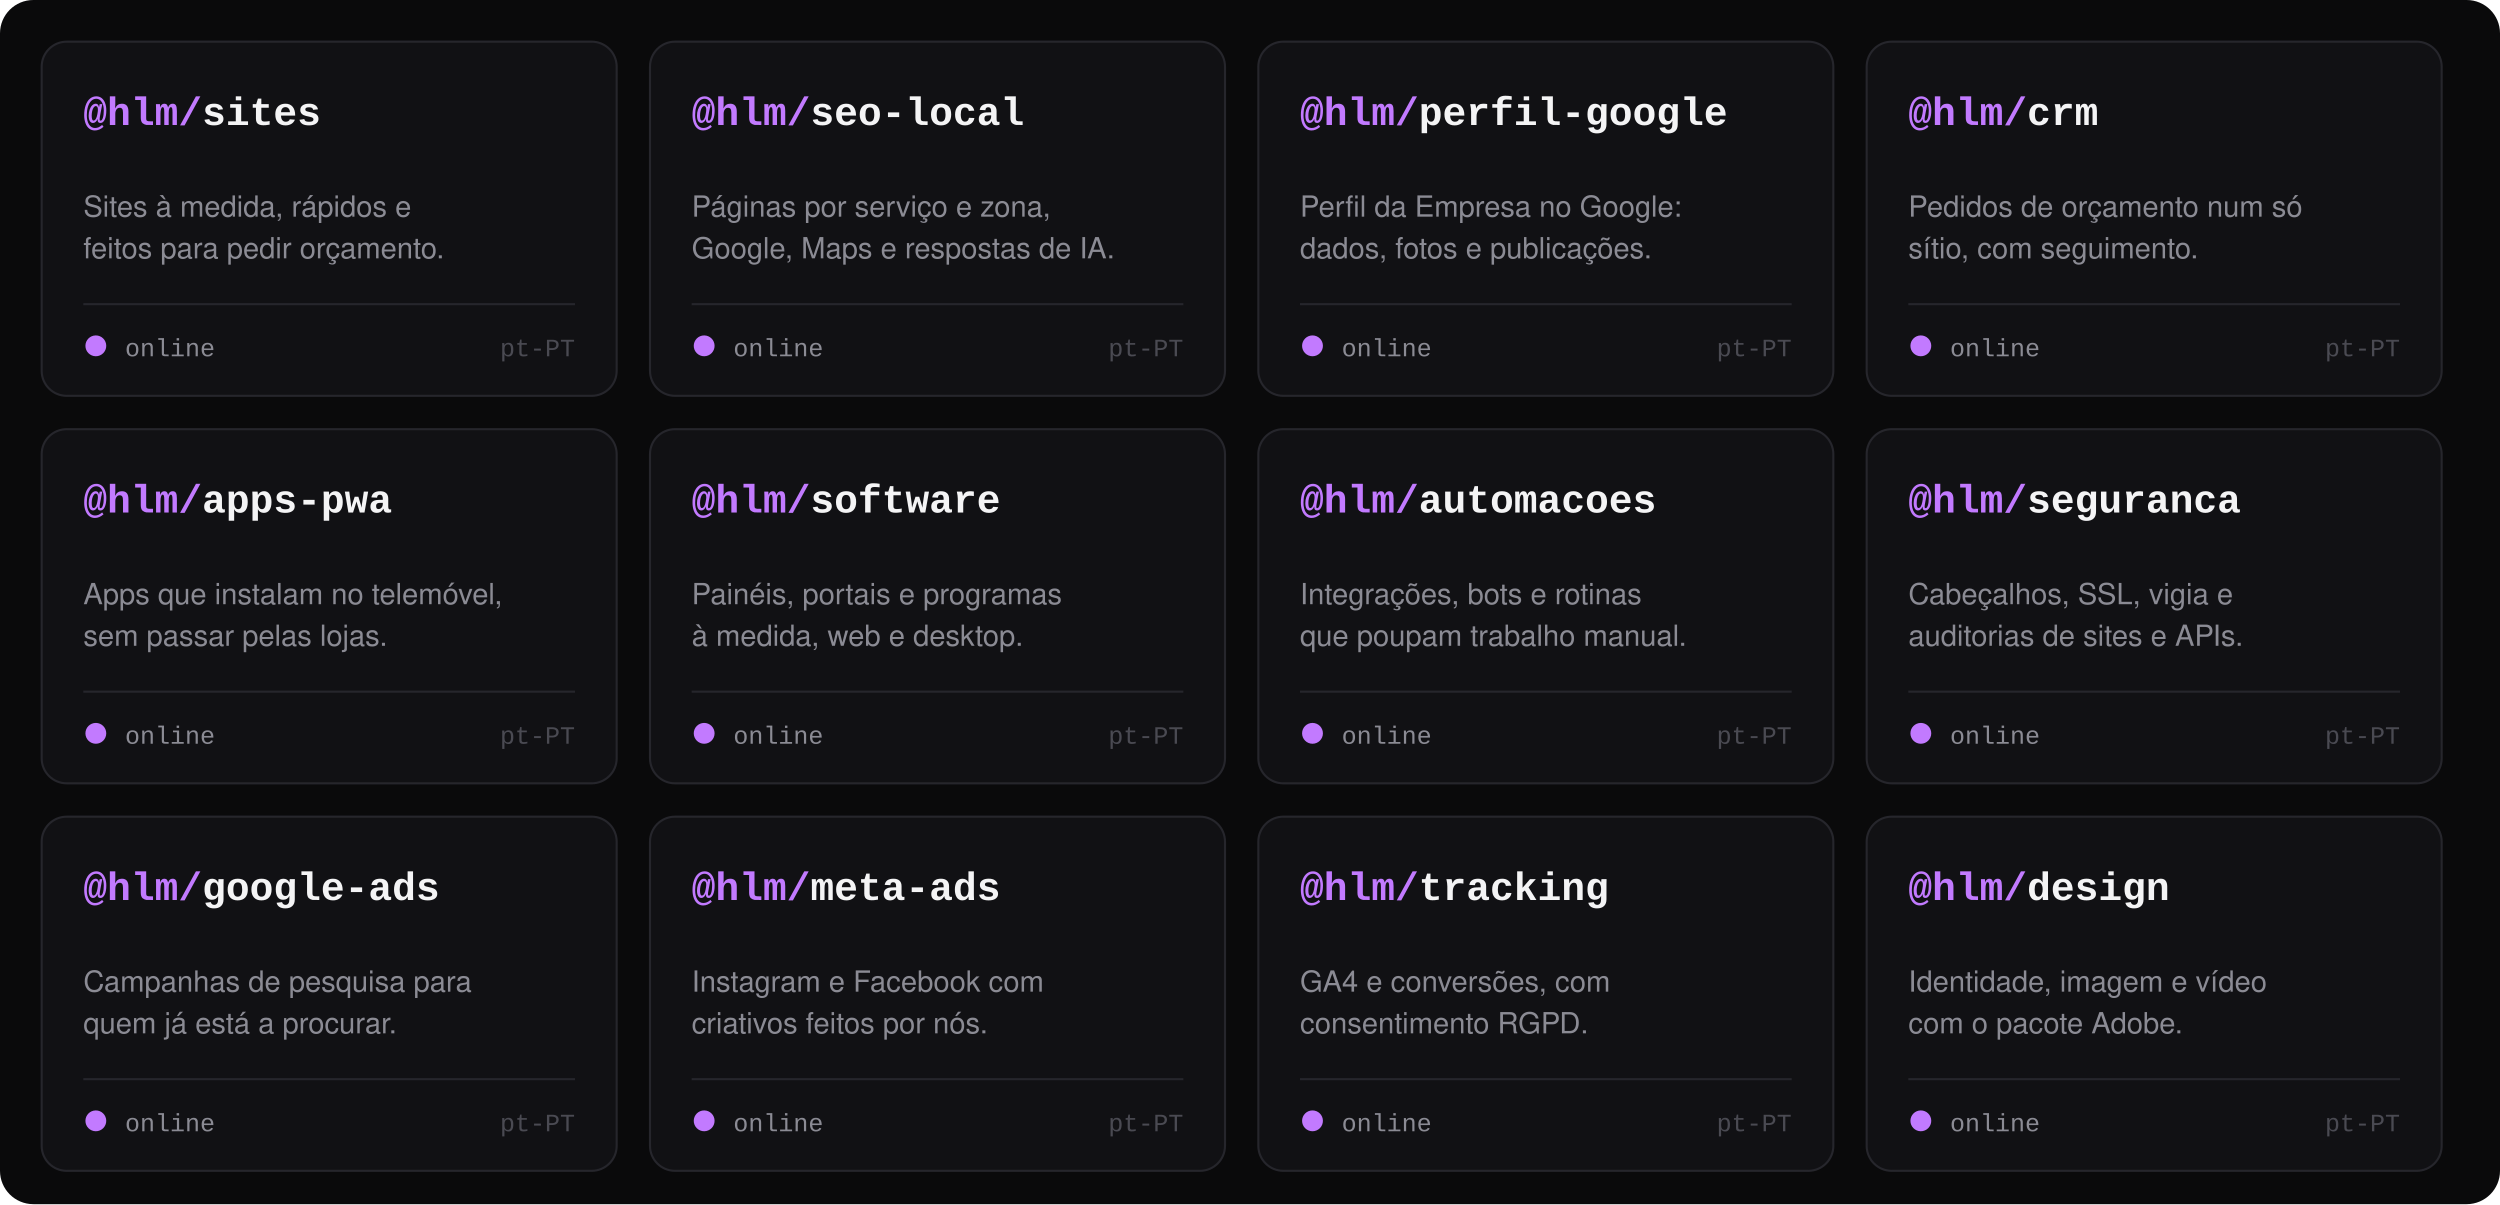
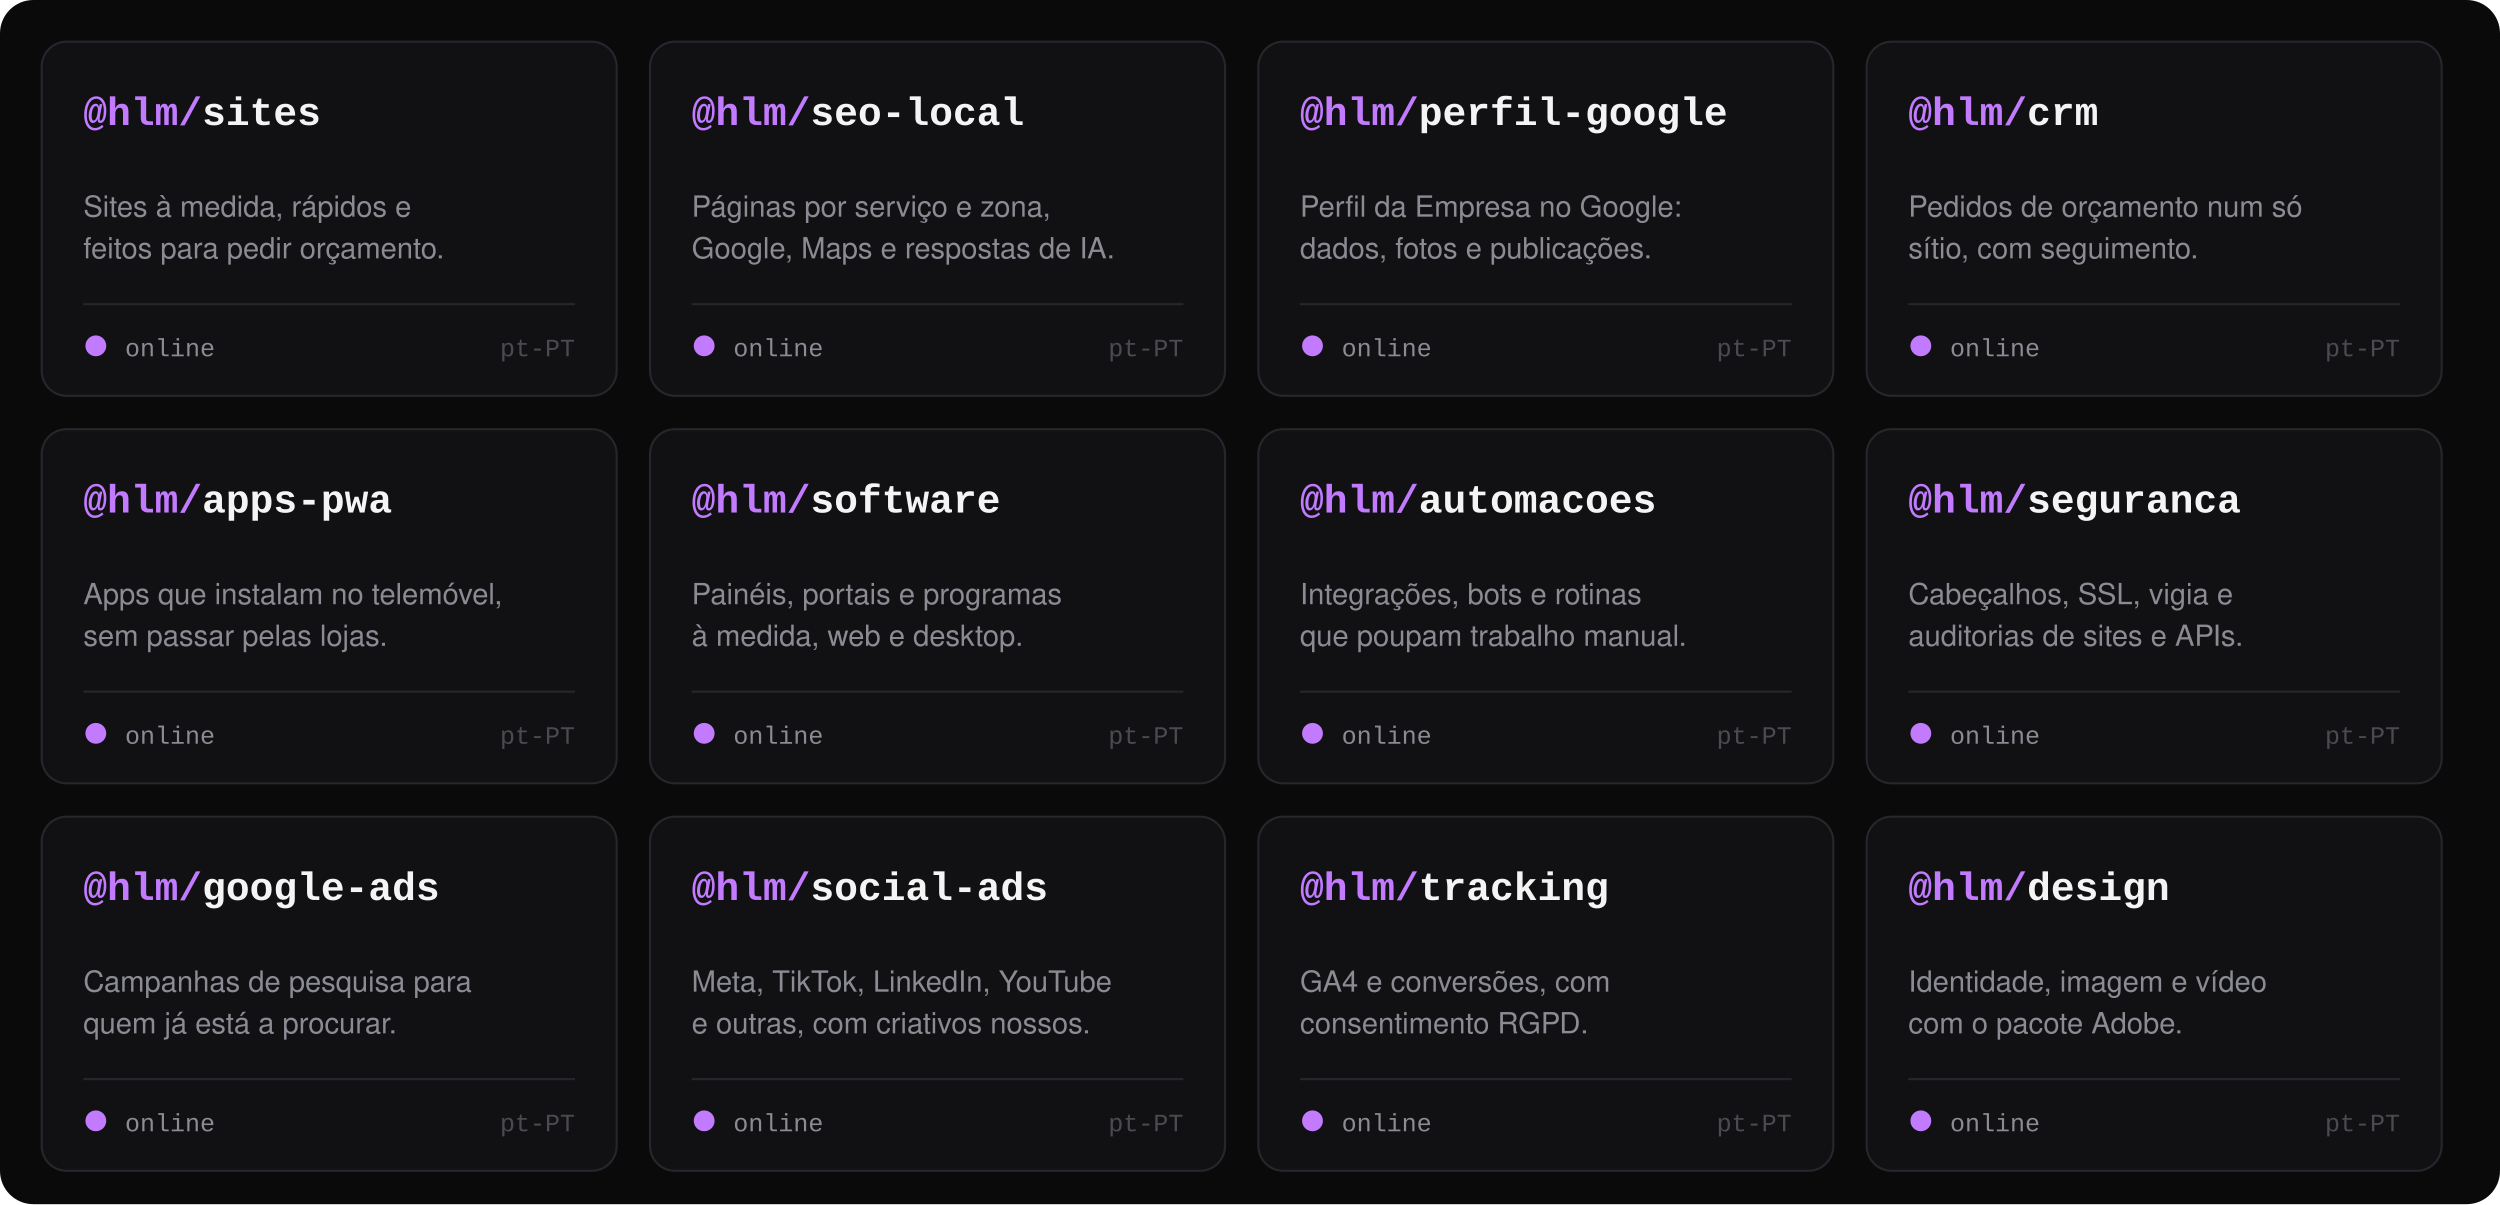
<svg xmlns="http://www.w3.org/2000/svg" width="1200" height="578" viewBox="0 0 1200 578">
  <style>.led{animation:lp 2s ease-in-out infinite}@keyframes lp{0%,100%{opacity:1}50%{opacity:.25}}@media (prefers-reduced-motion:reduce){*{animation:none!important;opacity:1!important}}</style>
  <rect width="1200" height="578" rx="16" fill="#0a0a0b" />
  <g transform="translate(20 20)">
    <rect width="276" height="170" rx="12" fill="#111114" stroke="#26262c" />
    <text x="20" y="40" font-family="'SF Mono',ui-monospace,SFMono-Regular,Menlo,Consolas,'Liberation Mono',monospace" font-size="19" font-weight="700" fill="#f4f4f5">
      <tspan fill="#c27aff">@hlm/</tspan>sites</text>
    <text x="20" y="84" font-family="'Helvetica Neue',Helvetica,Arial,sans-serif" font-size="14" fill="#8b8b94">Sites à medida, rápidos e</text>
    <text x="20" y="104" font-family="'Helvetica Neue',Helvetica,Arial,sans-serif" font-size="14" fill="#8b8b94">feitos para pedir orçamento.</text>
    <line x1="20" y1="126" x2="256" y2="126" stroke="#26262c" />
    <circle class="led" style="animation-delay:0.00s" cx="26" cy="146" r="5" fill="#c27aff" />
    <text x="40" y="151" font-family="'SF Mono',ui-monospace,SFMono-Regular,Menlo,Consolas,'Liberation Mono',monospace" font-size="12" fill="#8b8b94">online</text>
    <text x="256" y="151" text-anchor="end" font-family="'SF Mono',ui-monospace,SFMono-Regular,Menlo,Consolas,'Liberation Mono',monospace" font-size="12" fill="#4a4a52">pt-PT</text>
  </g>
  <g transform="translate(312 20)">
    <rect width="276" height="170" rx="12" fill="#111114" stroke="#26262c" />
    <text x="20" y="40" font-family="'SF Mono',ui-monospace,SFMono-Regular,Menlo,Consolas,'Liberation Mono',monospace" font-size="19" font-weight="700" fill="#f4f4f5">
      <tspan fill="#c27aff">@hlm/</tspan>seo-local</text>
    <text x="20" y="84" font-family="'Helvetica Neue',Helvetica,Arial,sans-serif" font-size="14" fill="#8b8b94">Páginas por serviço e zona,</text>
    <text x="20" y="104" font-family="'Helvetica Neue',Helvetica,Arial,sans-serif" font-size="14" fill="#8b8b94">Google, Maps e respostas de IA.</text>
    <line x1="20" y1="126" x2="256" y2="126" stroke="#26262c" />
    <circle class="led" style="animation-delay:0.25s" cx="26" cy="146" r="5" fill="#c27aff" />
    <text x="40" y="151" font-family="'SF Mono',ui-monospace,SFMono-Regular,Menlo,Consolas,'Liberation Mono',monospace" font-size="12" fill="#8b8b94">online</text>
    <text x="256" y="151" text-anchor="end" font-family="'SF Mono',ui-monospace,SFMono-Regular,Menlo,Consolas,'Liberation Mono',monospace" font-size="12" fill="#4a4a52">pt-PT</text>
  </g>
  <g transform="translate(604 20)">
    <rect width="276" height="170" rx="12" fill="#111114" stroke="#26262c" />
    <text x="20" y="40" font-family="'SF Mono',ui-monospace,SFMono-Regular,Menlo,Consolas,'Liberation Mono',monospace" font-size="19" font-weight="700" fill="#f4f4f5">
      <tspan fill="#c27aff">@hlm/</tspan>perfil-google</text>
    <text x="20" y="84" font-family="'Helvetica Neue',Helvetica,Arial,sans-serif" font-size="14" fill="#8b8b94">Perfil da Empresa no Google:</text>
    <text x="20" y="104" font-family="'Helvetica Neue',Helvetica,Arial,sans-serif" font-size="14" fill="#8b8b94">dados, fotos e publicações.</text>
    <line x1="20" y1="126" x2="256" y2="126" stroke="#26262c" />
    <circle class="led" style="animation-delay:0.50s" cx="26" cy="146" r="5" fill="#c27aff" />
    <text x="40" y="151" font-family="'SF Mono',ui-monospace,SFMono-Regular,Menlo,Consolas,'Liberation Mono',monospace" font-size="12" fill="#8b8b94">online</text>
    <text x="256" y="151" text-anchor="end" font-family="'SF Mono',ui-monospace,SFMono-Regular,Menlo,Consolas,'Liberation Mono',monospace" font-size="12" fill="#4a4a52">pt-PT</text>
  </g>
  <g transform="translate(896 20)">
    <rect width="276" height="170" rx="12" fill="#111114" stroke="#26262c" />
    <text x="20" y="40" font-family="'SF Mono',ui-monospace,SFMono-Regular,Menlo,Consolas,'Liberation Mono',monospace" font-size="19" font-weight="700" fill="#f4f4f5">
      <tspan fill="#c27aff">@hlm/</tspan>crm</text>
    <text x="20" y="84" font-family="'Helvetica Neue',Helvetica,Arial,sans-serif" font-size="14" fill="#8b8b94">Pedidos de orçamento num só</text>
    <text x="20" y="104" font-family="'Helvetica Neue',Helvetica,Arial,sans-serif" font-size="14" fill="#8b8b94">sítio, com seguimento.</text>
    <line x1="20" y1="126" x2="256" y2="126" stroke="#26262c" />
    <circle class="led" style="animation-delay:0.75s" cx="26" cy="146" r="5" fill="#c27aff" />
    <text x="40" y="151" font-family="'SF Mono',ui-monospace,SFMono-Regular,Menlo,Consolas,'Liberation Mono',monospace" font-size="12" fill="#8b8b94">online</text>
    <text x="256" y="151" text-anchor="end" font-family="'SF Mono',ui-monospace,SFMono-Regular,Menlo,Consolas,'Liberation Mono',monospace" font-size="12" fill="#4a4a52">pt-PT</text>
  </g>
  <g transform="translate(20 206)">
    <rect width="276" height="170" rx="12" fill="#111114" stroke="#26262c" />
    <text x="20" y="40" font-family="'SF Mono',ui-monospace,SFMono-Regular,Menlo,Consolas,'Liberation Mono',monospace" font-size="19" font-weight="700" fill="#f4f4f5">
      <tspan fill="#c27aff">@hlm/</tspan>apps-pwa</text>
    <text x="20" y="84" font-family="'Helvetica Neue',Helvetica,Arial,sans-serif" font-size="14" fill="#8b8b94">Apps que instalam no telemóvel,</text>
    <text x="20" y="104" font-family="'Helvetica Neue',Helvetica,Arial,sans-serif" font-size="14" fill="#8b8b94">sem passar pelas lojas.</text>
    <line x1="20" y1="126" x2="256" y2="126" stroke="#26262c" />
    <circle class="led" style="animation-delay:1.00s" cx="26" cy="146" r="5" fill="#c27aff" />
    <text x="40" y="151" font-family="'SF Mono',ui-monospace,SFMono-Regular,Menlo,Consolas,'Liberation Mono',monospace" font-size="12" fill="#8b8b94">online</text>
    <text x="256" y="151" text-anchor="end" font-family="'SF Mono',ui-monospace,SFMono-Regular,Menlo,Consolas,'Liberation Mono',monospace" font-size="12" fill="#4a4a52">pt-PT</text>
  </g>
  <g transform="translate(312 206)">
    <rect width="276" height="170" rx="12" fill="#111114" stroke="#26262c" />
    <text x="20" y="40" font-family="'SF Mono',ui-monospace,SFMono-Regular,Menlo,Consolas,'Liberation Mono',monospace" font-size="19" font-weight="700" fill="#f4f4f5">
      <tspan fill="#c27aff">@hlm/</tspan>software</text>
    <text x="20" y="84" font-family="'Helvetica Neue',Helvetica,Arial,sans-serif" font-size="14" fill="#8b8b94">Painéis, portais e programas</text>
    <text x="20" y="104" font-family="'Helvetica Neue',Helvetica,Arial,sans-serif" font-size="14" fill="#8b8b94">à medida, web e desktop.</text>
    <line x1="20" y1="126" x2="256" y2="126" stroke="#26262c" />
    <circle class="led" style="animation-delay:1.25s" cx="26" cy="146" r="5" fill="#c27aff" />
    <text x="40" y="151" font-family="'SF Mono',ui-monospace,SFMono-Regular,Menlo,Consolas,'Liberation Mono',monospace" font-size="12" fill="#8b8b94">online</text>
    <text x="256" y="151" text-anchor="end" font-family="'SF Mono',ui-monospace,SFMono-Regular,Menlo,Consolas,'Liberation Mono',monospace" font-size="12" fill="#4a4a52">pt-PT</text>
  </g>
  <g transform="translate(604 206)">
    <rect width="276" height="170" rx="12" fill="#111114" stroke="#26262c" />
    <text x="20" y="40" font-family="'SF Mono',ui-monospace,SFMono-Regular,Menlo,Consolas,'Liberation Mono',monospace" font-size="19" font-weight="700" fill="#f4f4f5">
      <tspan fill="#c27aff">@hlm/</tspan>automacoes</text>
    <text x="20" y="84" font-family="'Helvetica Neue',Helvetica,Arial,sans-serif" font-size="14" fill="#8b8b94">Integrações, bots e rotinas</text>
    <text x="20" y="104" font-family="'Helvetica Neue',Helvetica,Arial,sans-serif" font-size="14" fill="#8b8b94">que poupam trabalho manual.</text>
    <line x1="20" y1="126" x2="256" y2="126" stroke="#26262c" />
    <circle class="led" style="animation-delay:1.50s" cx="26" cy="146" r="5" fill="#c27aff" />
    <text x="40" y="151" font-family="'SF Mono',ui-monospace,SFMono-Regular,Menlo,Consolas,'Liberation Mono',monospace" font-size="12" fill="#8b8b94">online</text>
    <text x="256" y="151" text-anchor="end" font-family="'SF Mono',ui-monospace,SFMono-Regular,Menlo,Consolas,'Liberation Mono',monospace" font-size="12" fill="#4a4a52">pt-PT</text>
  </g>
  <g transform="translate(896 206)">
    <rect width="276" height="170" rx="12" fill="#111114" stroke="#26262c" />
    <text x="20" y="40" font-family="'SF Mono',ui-monospace,SFMono-Regular,Menlo,Consolas,'Liberation Mono',monospace" font-size="19" font-weight="700" fill="#f4f4f5">
      <tspan fill="#c27aff">@hlm/</tspan>seguranca</text>
    <text x="20" y="84" font-family="'Helvetica Neue',Helvetica,Arial,sans-serif" font-size="14" fill="#8b8b94">Cabeçalhos, SSL, vigia e</text>
    <text x="20" y="104" font-family="'Helvetica Neue',Helvetica,Arial,sans-serif" font-size="14" fill="#8b8b94">auditorias de sites e APIs.</text>
    <line x1="20" y1="126" x2="256" y2="126" stroke="#26262c" />
    <circle class="led" style="animation-delay:1.75s" cx="26" cy="146" r="5" fill="#c27aff" />
    <text x="40" y="151" font-family="'SF Mono',ui-monospace,SFMono-Regular,Menlo,Consolas,'Liberation Mono',monospace" font-size="12" fill="#8b8b94">online</text>
    <text x="256" y="151" text-anchor="end" font-family="'SF Mono',ui-monospace,SFMono-Regular,Menlo,Consolas,'Liberation Mono',monospace" font-size="12" fill="#4a4a52">pt-PT</text>
  </g>
  <g transform="translate(20 392)">
    <rect width="276" height="170" rx="12" fill="#111114" stroke="#26262c" />
    <text x="20" y="40" font-family="'SF Mono',ui-monospace,SFMono-Regular,Menlo,Consolas,'Liberation Mono',monospace" font-size="19" font-weight="700" fill="#f4f4f5">
      <tspan fill="#c27aff">@hlm/</tspan>google-ads</text>
    <text x="20" y="84" font-family="'Helvetica Neue',Helvetica,Arial,sans-serif" font-size="14" fill="#8b8b94">Campanhas de pesquisa para</text>
    <text x="20" y="104" font-family="'Helvetica Neue',Helvetica,Arial,sans-serif" font-size="14" fill="#8b8b94">quem já está a procurar.</text>
    <line x1="20" y1="126" x2="256" y2="126" stroke="#26262c" />
    <circle class="led" style="animation-delay:2.00s" cx="26" cy="146" r="5" fill="#c27aff" />
    <text x="40" y="151" font-family="'SF Mono',ui-monospace,SFMono-Regular,Menlo,Consolas,'Liberation Mono',monospace" font-size="12" fill="#8b8b94">online</text>
    <text x="256" y="151" text-anchor="end" font-family="'SF Mono',ui-monospace,SFMono-Regular,Menlo,Consolas,'Liberation Mono',monospace" font-size="12" fill="#4a4a52">pt-PT</text>
  </g>
  <g transform="translate(312 392)">
    <rect width="276" height="170" rx="12" fill="#111114" stroke="#26262c" />
    <text x="20" y="40" font-family="'SF Mono',ui-monospace,SFMono-Regular,Menlo,Consolas,'Liberation Mono',monospace" font-size="19" font-weight="700" fill="#f4f4f5">
-       <tspan fill="#c27aff">@hlm/</tspan>meta-ads</text>
-     <text x="20" y="84" font-family="'Helvetica Neue',Helvetica,Arial,sans-serif" font-size="14" fill="#8b8b94">Instagram e Facebook com</text>
-     <text x="20" y="104" font-family="'Helvetica Neue',Helvetica,Arial,sans-serif" font-size="14" fill="#8b8b94">criativos feitos por nós.</text>
+       <tspan fill="#c27aff">@hlm/</tspan>social-ads</text>
+     <text x="20" y="84" font-family="'Helvetica Neue',Helvetica,Arial,sans-serif" font-size="14" fill="#8b8b94">Meta, TikTok, LinkedIn, YouTube</text>
+     <text x="20" y="104" font-family="'Helvetica Neue',Helvetica,Arial,sans-serif" font-size="14" fill="#8b8b94">e outras, com criativos nossos.</text>
    <line x1="20" y1="126" x2="256" y2="126" stroke="#26262c" />
    <circle class="led" style="animation-delay:2.25s" cx="26" cy="146" r="5" fill="#c27aff" />
    <text x="40" y="151" font-family="'SF Mono',ui-monospace,SFMono-Regular,Menlo,Consolas,'Liberation Mono',monospace" font-size="12" fill="#8b8b94">online</text>
    <text x="256" y="151" text-anchor="end" font-family="'SF Mono',ui-monospace,SFMono-Regular,Menlo,Consolas,'Liberation Mono',monospace" font-size="12" fill="#4a4a52">pt-PT</text>
  </g>
  <g transform="translate(604 392)">
    <rect width="276" height="170" rx="12" fill="#111114" stroke="#26262c" />
    <text x="20" y="40" font-family="'SF Mono',ui-monospace,SFMono-Regular,Menlo,Consolas,'Liberation Mono',monospace" font-size="19" font-weight="700" fill="#f4f4f5">
      <tspan fill="#c27aff">@hlm/</tspan>tracking</text>
    <text x="20" y="84" font-family="'Helvetica Neue',Helvetica,Arial,sans-serif" font-size="14" fill="#8b8b94">GA4 e conversões, com</text>
    <text x="20" y="104" font-family="'Helvetica Neue',Helvetica,Arial,sans-serif" font-size="14" fill="#8b8b94">consentimento RGPD.</text>
    <line x1="20" y1="126" x2="256" y2="126" stroke="#26262c" />
    <circle class="led" style="animation-delay:2.50s" cx="26" cy="146" r="5" fill="#c27aff" />
    <text x="40" y="151" font-family="'SF Mono',ui-monospace,SFMono-Regular,Menlo,Consolas,'Liberation Mono',monospace" font-size="12" fill="#8b8b94">online</text>
    <text x="256" y="151" text-anchor="end" font-family="'SF Mono',ui-monospace,SFMono-Regular,Menlo,Consolas,'Liberation Mono',monospace" font-size="12" fill="#4a4a52">pt-PT</text>
  </g>
  <g transform="translate(896 392)">
    <rect width="276" height="170" rx="12" fill="#111114" stroke="#26262c" />
    <text x="20" y="40" font-family="'SF Mono',ui-monospace,SFMono-Regular,Menlo,Consolas,'Liberation Mono',monospace" font-size="19" font-weight="700" fill="#f4f4f5">
      <tspan fill="#c27aff">@hlm/</tspan>design</text>
    <text x="20" y="84" font-family="'Helvetica Neue',Helvetica,Arial,sans-serif" font-size="14" fill="#8b8b94">Identidade, imagem e vídeo</text>
    <text x="20" y="104" font-family="'Helvetica Neue',Helvetica,Arial,sans-serif" font-size="14" fill="#8b8b94">com o pacote Adobe.</text>
    <line x1="20" y1="126" x2="256" y2="126" stroke="#26262c" />
    <circle class="led" style="animation-delay:2.75s" cx="26" cy="146" r="5" fill="#c27aff" />
    <text x="40" y="151" font-family="'SF Mono',ui-monospace,SFMono-Regular,Menlo,Consolas,'Liberation Mono',monospace" font-size="12" fill="#8b8b94">online</text>
    <text x="256" y="151" text-anchor="end" font-family="'SF Mono',ui-monospace,SFMono-Regular,Menlo,Consolas,'Liberation Mono',monospace" font-size="12" fill="#4a4a52">pt-PT</text>
  </g>
</svg>
